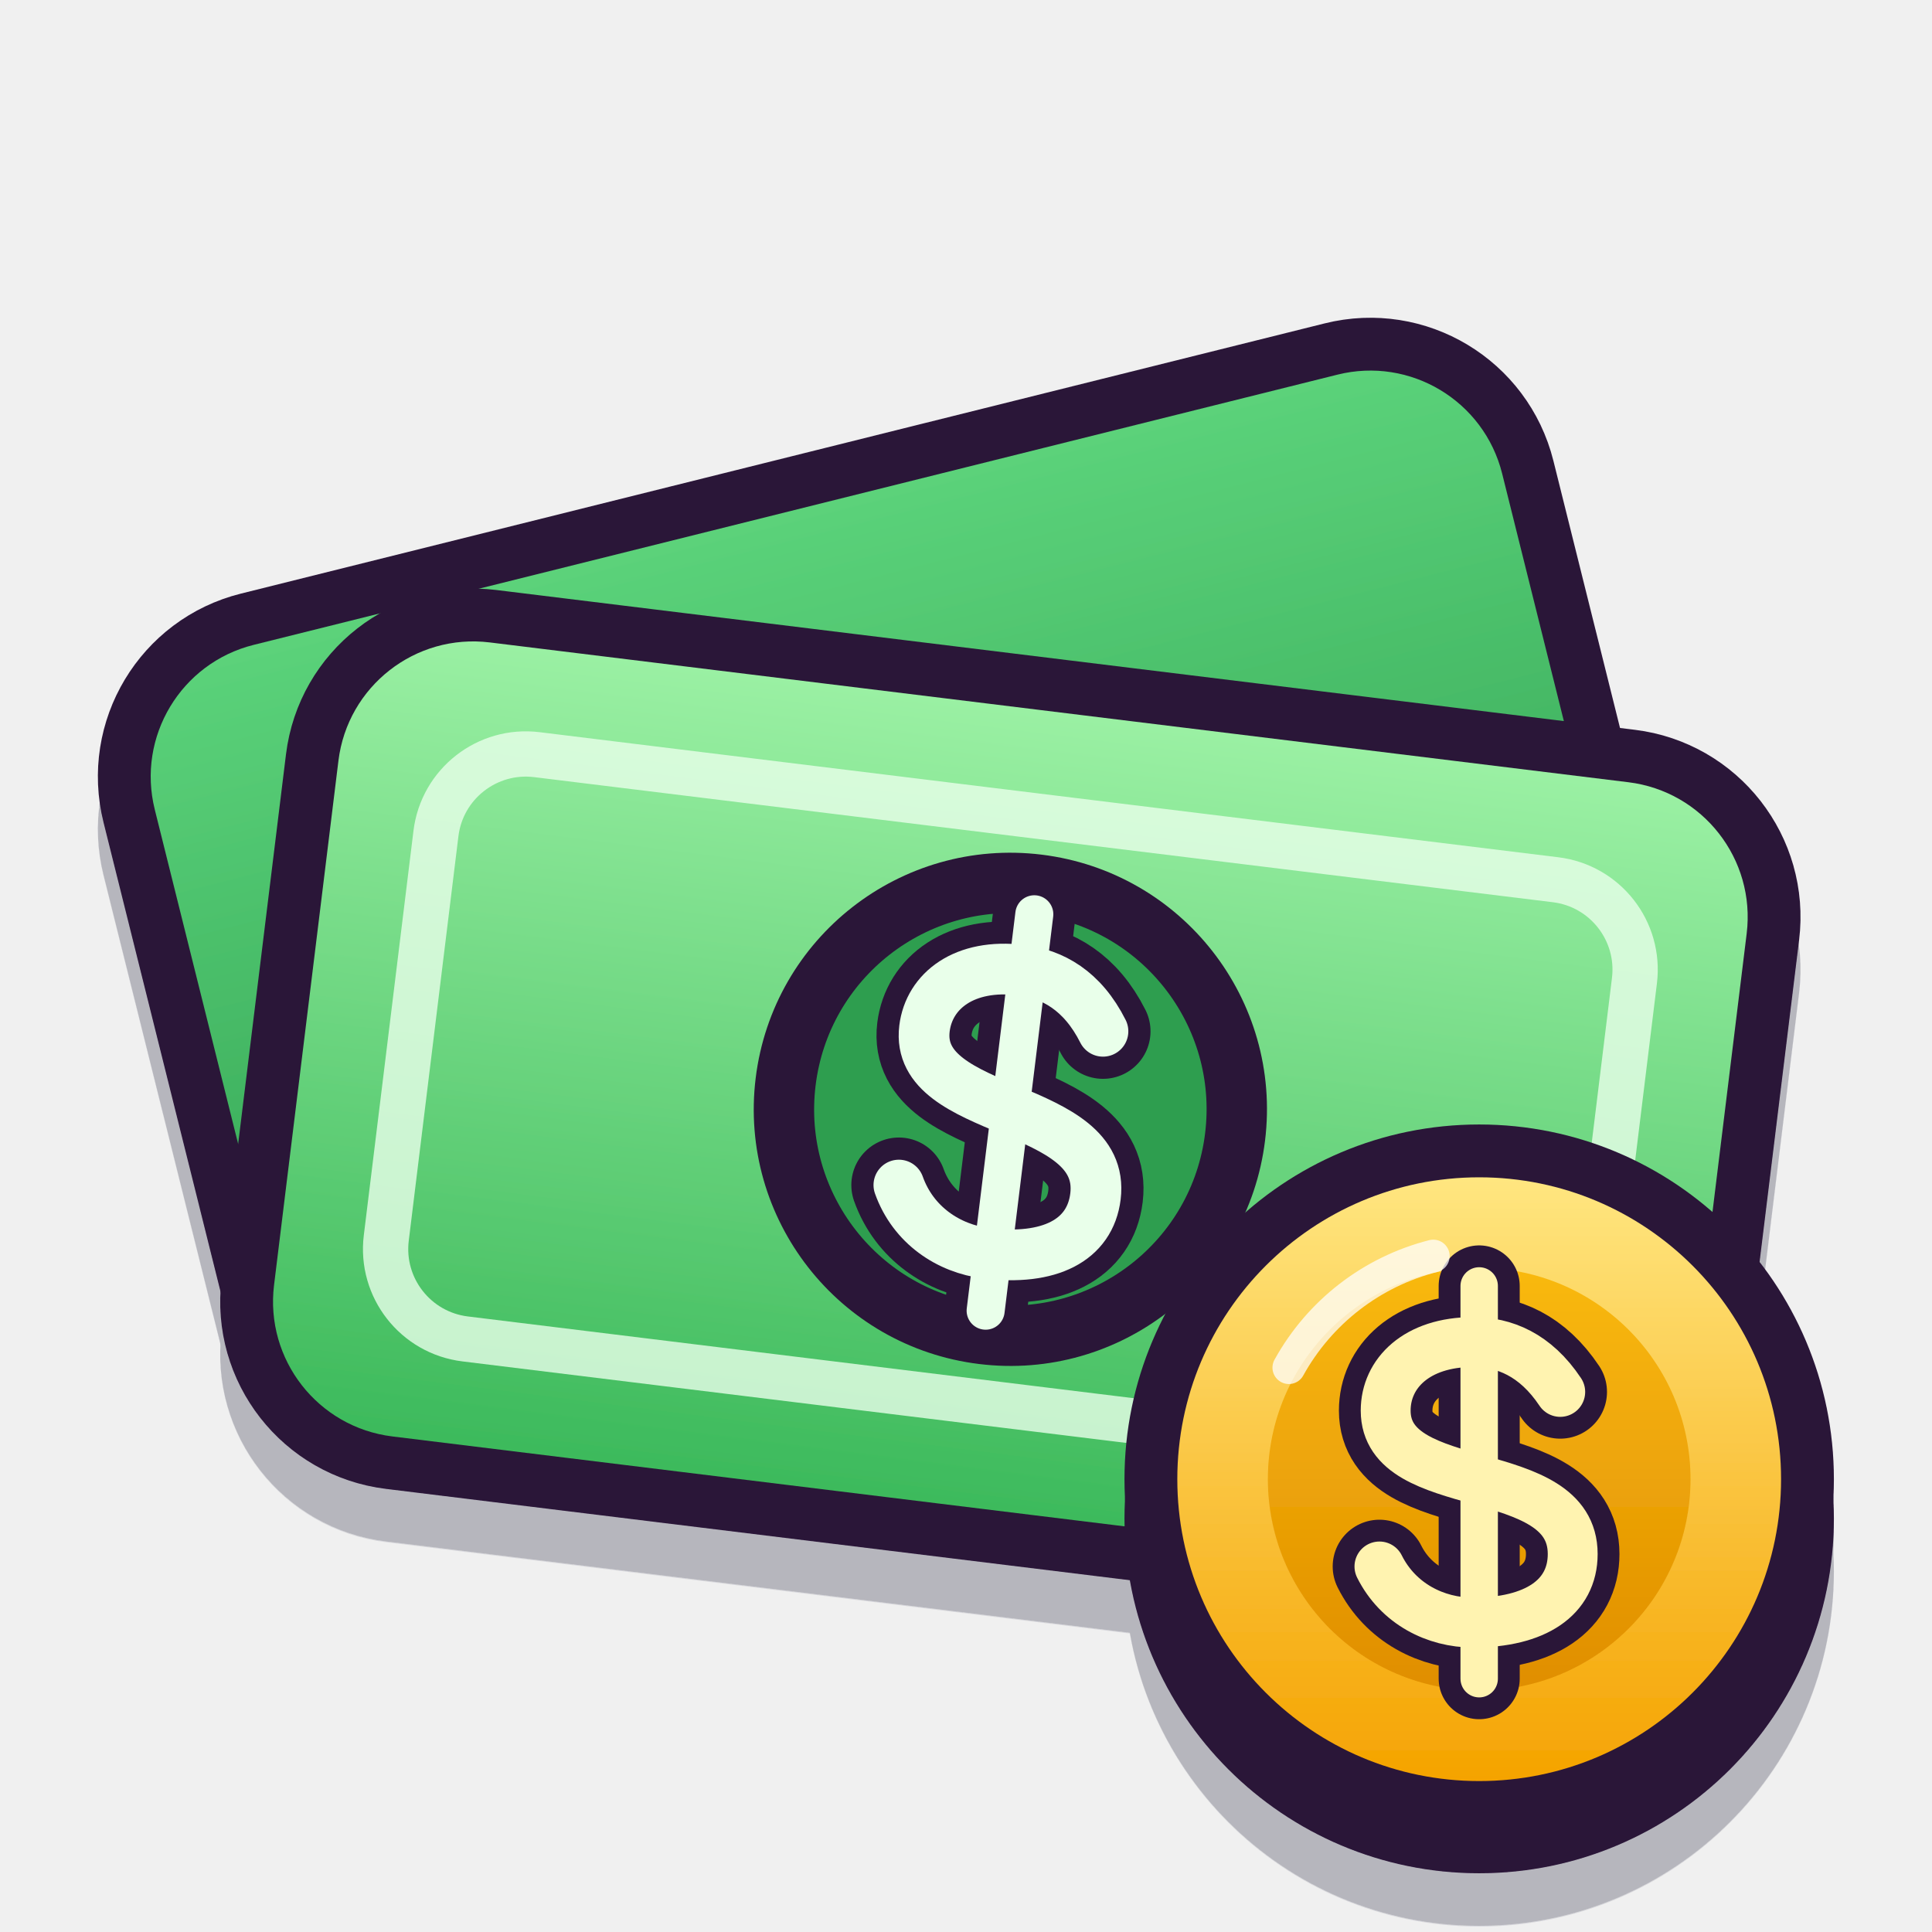
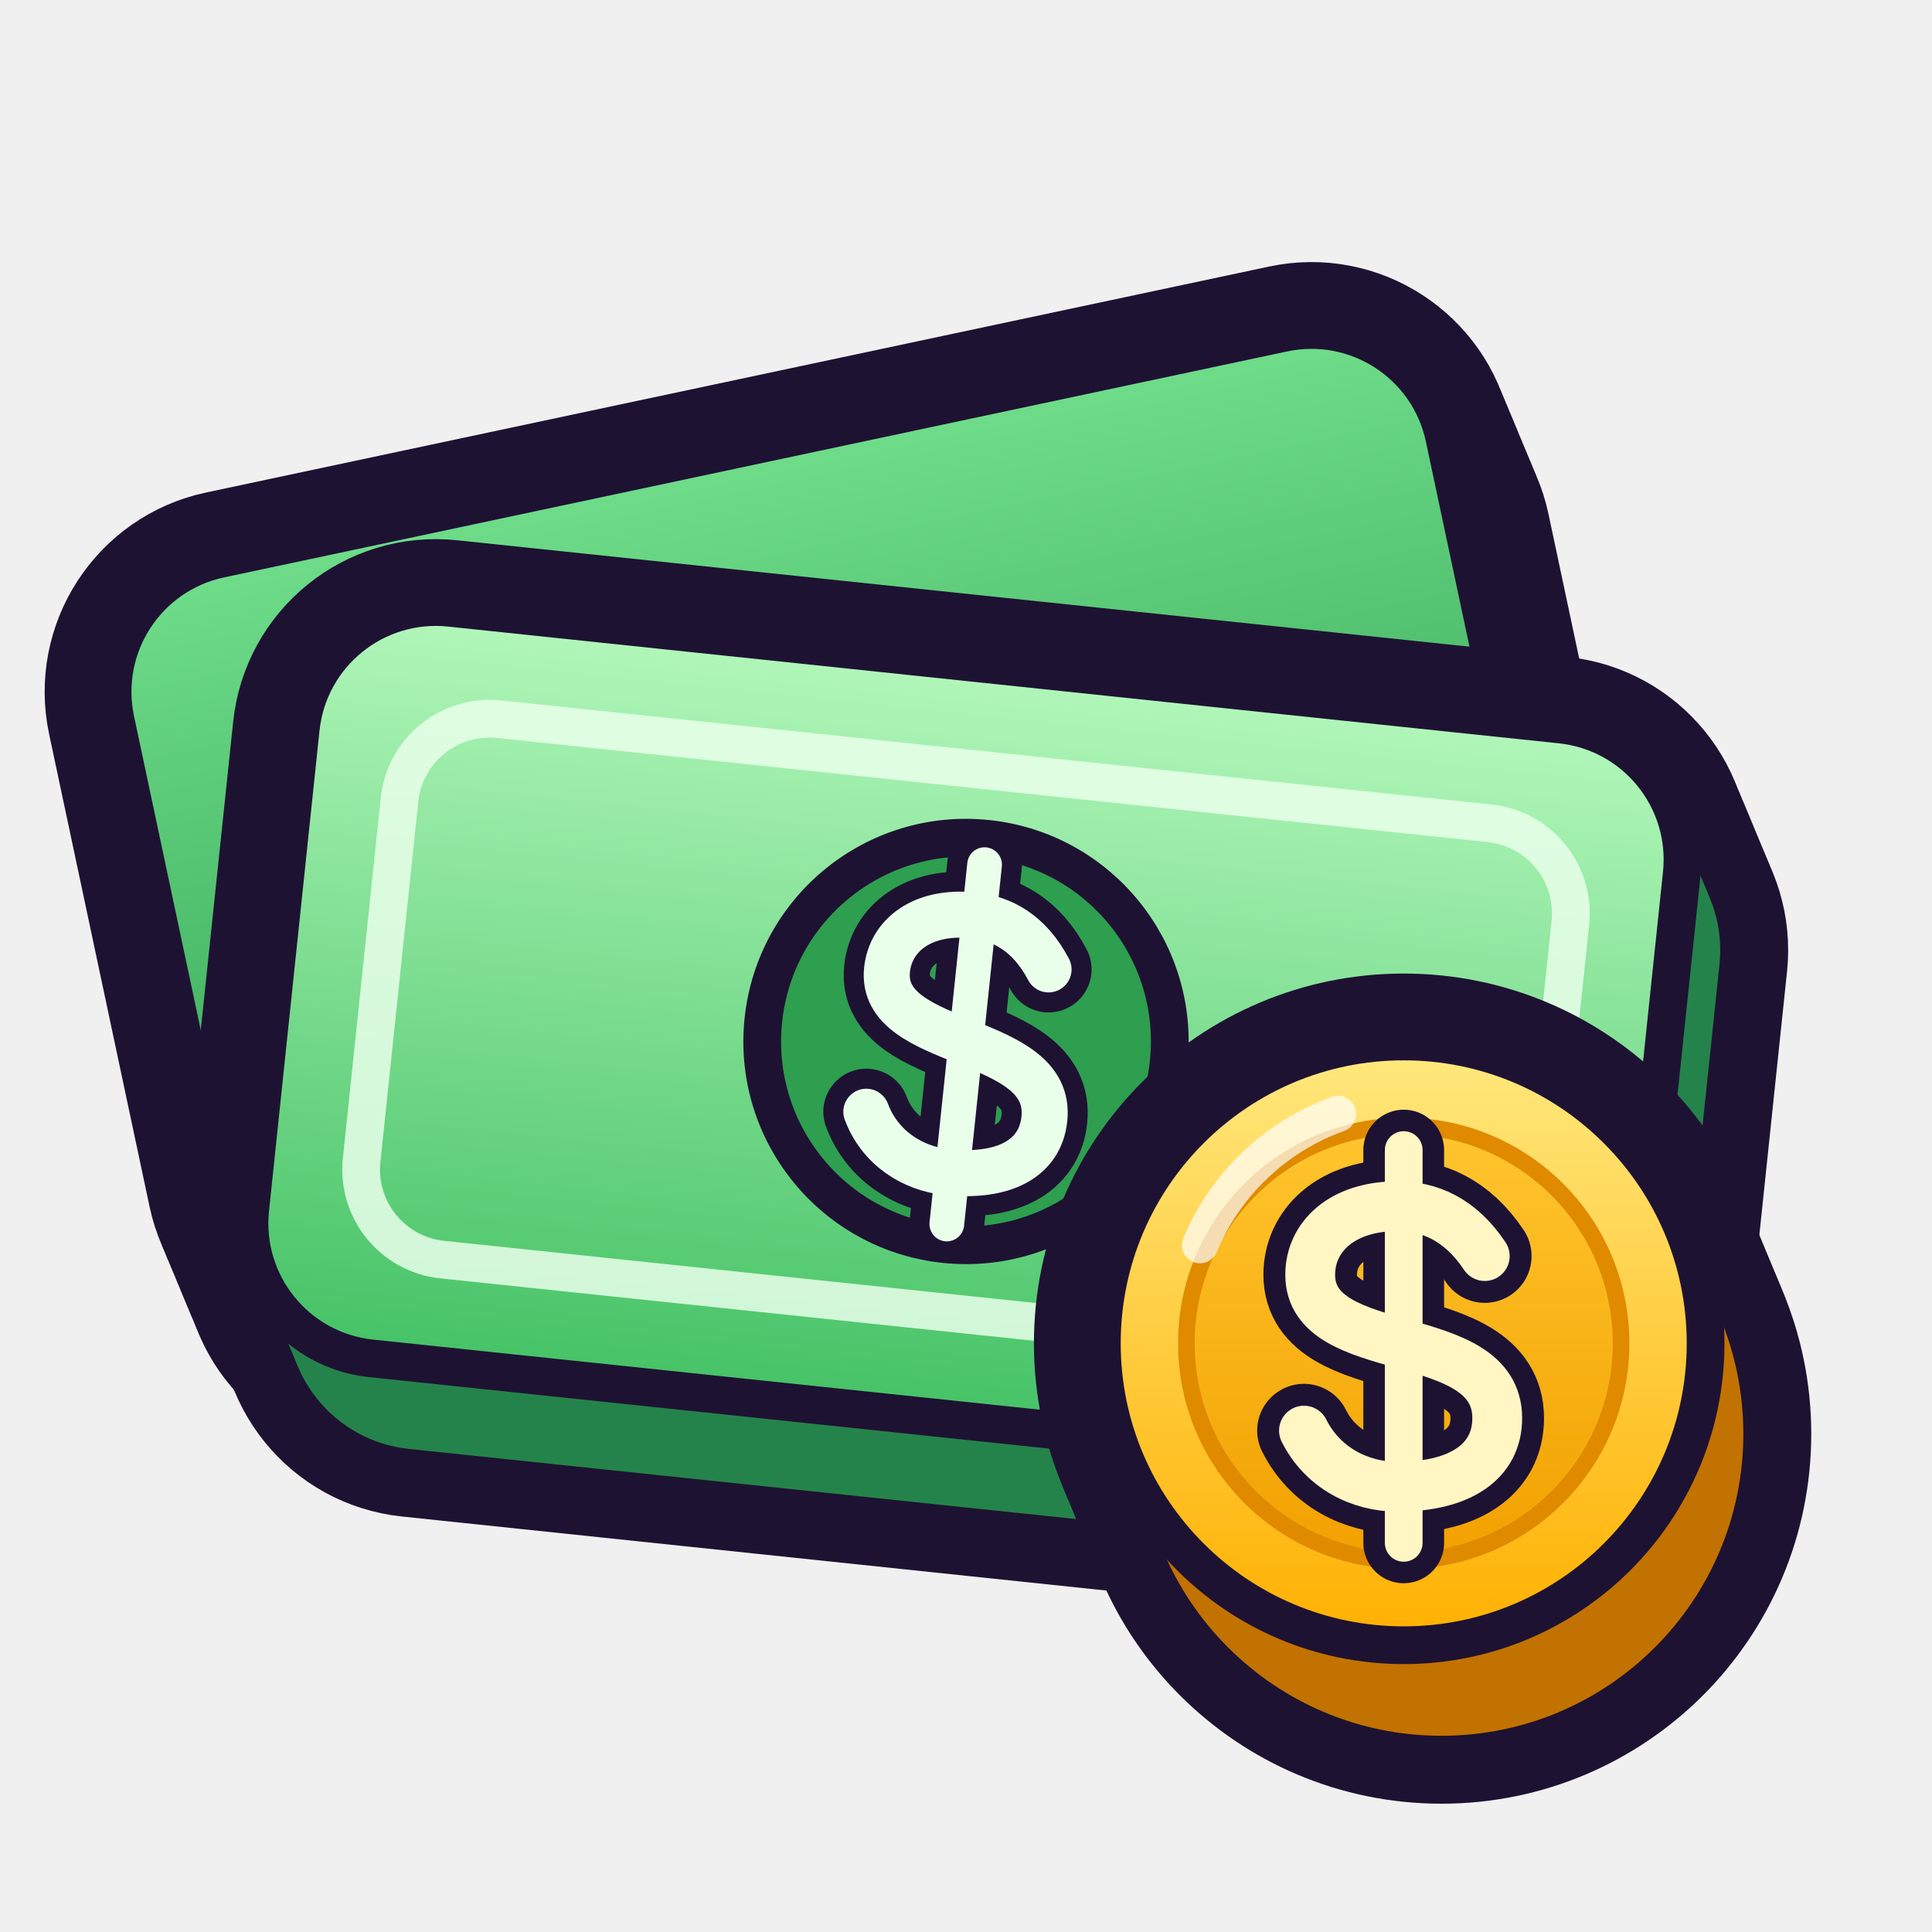
<svg xmlns="http://www.w3.org/2000/svg" viewBox="0 0 256 256" width="256" height="256">
  <defs>
-     <filter id="sh" x="-20%" y="-20%" width="140%" height="140%">
-       <feDropShadow dx="0" dy="7" stdDeviation="0" flood-color="#2A1638" flood-opacity="0.28" />
-     </filter>
+     <linearGradient id="sella" x1="0" y1="0" x2="0" y2="1">
+       <stop offset="0" stop-color="#6FDD8A" />
+       <stop offset="1" stop-color="#2E9E4F" />
+     </linearGradient>
+     <linearGradient id="sellb" x1="0" y1="0" x2="0" y2="1">
+       <stop offset="0" stop-color="#B2F7BA" />
+       <stop offset="1" stop-color="#45C266" />
+     </linearGradient>
+     <linearGradient id="sellca" x1="0" y1="0" x2="0" y2="1">
+       <stop offset="0" stop-color="#FFE97F" />
+       <stop offset="1" stop-color="#FFB000" />
+     </linearGradient>
+     <linearGradient id="sellcb" x1="0" y1="0" x2="0" y2="1">
+       <stop offset="0" stop-color="#FFC52E" />
+       <stop offset="1" stop-color="#F2A100" />
+     </linearGradient>
  </defs>
-   <g filter="url(#sh)">
-     <defs>
-       <linearGradient id="sella" x1="0" y1="0" x2="0" y2="1">
-         <stop offset="0" stop-color="#5BD27A" />
-         <stop offset="1" stop-color="#2E9E4F" />
-       </linearGradient>
-       <linearGradient id="sellb" x1="0" y1="0" x2="0" y2="1">
-         <stop offset="0" stop-color="#9AF0A3" />
-         <stop offset="1" stop-color="#3DBA5C" />
-       </linearGradient>
-     </defs>
-     <g transform="rotate(-14 118 118)">
-       <rect x="26" y="66" width="184" height="104" rx="18" fill="url(#sella)" stroke="#2A1638" stroke-width="14" stroke-linejoin="round" paint-order="stroke" />
-     </g>
-     <g transform="rotate(7 134 146)">
-       <rect x="40" y="94" width="188" height="106" rx="18" fill="url(#sellb)" stroke="#2A1638" stroke-width="14" stroke-linejoin="round" paint-order="stroke" />
-       <rect x="54" y="108" width="160" height="78" rx="12" fill="none" stroke="#E9FFEA" stroke-width="6" opacity="0.8" />
-       <circle cx="134" cy="147" r="30" fill="#2E9E4F" stroke="#2A1638" stroke-width="8" />
-       <path d="M134 120.96 V173.88" fill="none" stroke="#2A1638" stroke-width="10.92" stroke-linecap="round" />
-       <path d="M144.92 135.24 C141.56 130.2 137.36 128.52 133.16 128.52 C125.6 128.52 121.4 132.72 121.4 137.76 C121.4 149.52 146.6 144.48 146.6 157.08 C146.6 162.96 141.56 166.32 133.16 166.32 C128.12 166.32 123.08 163.8 120.56 158.76" fill="none" stroke="#2A1638" stroke-width="12.6" stroke-linecap="round" />
-       <path d="M134 120.96 V173.88" fill="none" stroke="#E9FFEA" stroke-width="5.04" stroke-linecap="round" />
-       <path d="M144.92 135.24 C141.56 130.2 137.36 128.52 133.16 128.52 C125.6 128.52 121.4 132.72 121.4 137.76 C121.4 149.52 146.6 144.48 146.6 157.08 C146.6 162.96 141.56 166.32 133.16 166.32 C128.12 166.32 123.08 163.8 120.56 158.76" fill="none" stroke="#E9FFEA" stroke-width="6.72" stroke-linecap="round" />
-     </g>
-     <defs>
-       <linearGradient id="sellca" x1="0" y1="0" x2="0" y2="1">
-         <stop offset="0" stop-color="#FFE680" />
-         <stop offset="1" stop-color="#F5A300" />
-       </linearGradient>
-       <linearGradient id="sellcb" x1="0" y1="0" x2="0" y2="1">
-         <stop offset="0" stop-color="#F9B90F" />
-         <stop offset="1" stop-color="#E08E00" />
-       </linearGradient>
-     </defs>
-     <circle cx="196" cy="201.217" r="40" fill="#C26A00" stroke="#2A1638" stroke-width="14" stroke-linejoin="round" paint-order="stroke" />
-     <circle cx="196" cy="196" r="40" fill="url(#sellca)" stroke="#2A1638" stroke-width="14" stroke-linejoin="round" paint-order="stroke" />
-     <circle cx="196" cy="196" r="28.0" fill="url(#sellcb)" />
-     <path d="M196 170.391 V222.435" fill="none" stroke="#2A1638" stroke-width="10.739" stroke-linecap="round" />
-     <path d="M206.739 184.435 C203.435 179.478 199.304 177.826 195.174 177.826 C187.739 177.826 183.609 181.957 183.609 186.913 C183.609 198.478 208.391 193.522 208.391 205.913 C208.391 211.696 203.435 215.0 195.174 215.0 C190.217 215.0 185.261 212.522 182.783 207.565" fill="none" stroke="#2A1638" stroke-width="12.391" stroke-linecap="round" />
-     <path d="M196 170.391 V222.435" fill="none" stroke="#FFF3B0" stroke-width="4.957" stroke-linecap="round" />
-     <path d="M206.739 184.435 C203.435 179.478 199.304 177.826 195.174 177.826 C187.739 177.826 183.609 181.957 183.609 186.913 C183.609 198.478 208.391 193.522 208.391 205.913 C208.391 211.696 203.435 215.0 195.174 215.0 C190.217 215.0 185.261 212.522 182.783 207.565" fill="none" stroke="#FFF3B0" stroke-width="6.609" stroke-linecap="round" />
-     <path d="M170.783 181.217 A30.435 30.435 0 0 1 189.913 166.435" fill="none" stroke="#FFFFFF" stroke-width="4.348" stroke-linecap="round" opacity="0.75" />
+   <rect x="20" y="58" width="180" height="100" rx="18" transform="rotate(-12 110 108)" fill="#1E1233" stroke="#1E1233" stroke-width="18" stroke-linejoin="round" />
+   <g transform="translate(0.62 1.50)">
+     <rect x="20" y="58" width="180" height="100" rx="18" transform="rotate(-12 110 108)" fill="#1E1233" stroke="#1E1233" stroke-width="18" stroke-linejoin="round" />
  </g>
+   <g transform="translate(1.25 3.00)">
+     <rect x="20" y="58" width="180" height="100" rx="18" transform="rotate(-12 110 108)" fill="#1E1233" stroke="#1E1233" stroke-width="18" stroke-linejoin="round" />
+   </g>
+   <g transform="translate(1.88 4.50)">
+     <rect x="20" y="58" width="180" height="100" rx="18" transform="rotate(-12 110 108)" fill="#1E1233" stroke="#1E1233" stroke-width="18" stroke-linejoin="round" />
+   </g>
+   <g transform="translate(2.50 6.00)">
+     <rect x="20" y="58" width="180" height="100" rx="18" transform="rotate(-12 110 108)" fill="#1E1233" stroke="#1E1233" stroke-width="18" stroke-linejoin="round" />
+   </g>
+   <g transform="translate(3.12 7.50)">
+     <rect x="20" y="58" width="180" height="100" rx="18" transform="rotate(-12 110 108)" fill="#1E1233" stroke="#1E1233" stroke-width="18" stroke-linejoin="round" />
+   </g>
+   <g transform="translate(3.75 9.00)">
+     <rect x="20" y="58" width="180" height="100" rx="18" transform="rotate(-12 110 108)" fill="#1E1233" stroke="#1E1233" stroke-width="18" stroke-linejoin="round" />
+   </g>
+   <g transform="translate(4.38 10.50)">
+     <rect x="20" y="58" width="180" height="100" rx="18" transform="rotate(-12 110 108)" fill="#1E1233" stroke="#1E1233" stroke-width="18" stroke-linejoin="round" />
+   </g>
+   <g transform="translate(5.00 12.00)">
+     <rect x="20" y="58" width="180" height="100" rx="18" transform="rotate(-12 110 108)" fill="#1E1233" stroke="#1E1233" stroke-width="18" stroke-linejoin="round" />
+   </g>
+   <g transform="translate(0.62 1.50)">
+     <rect x="20" y="58" width="180" height="100" rx="18" transform="rotate(-12 110 108)" fill="#1F7038" />
+   </g>
+   <g transform="translate(1.25 3.00)">
+     <rect x="20" y="58" width="180" height="100" rx="18" transform="rotate(-12 110 108)" fill="#1F7038" />
+   </g>
+   <g transform="translate(1.88 4.50)">
+     <rect x="20" y="58" width="180" height="100" rx="18" transform="rotate(-12 110 108)" fill="#1F7038" />
+   </g>
+   <g transform="translate(2.50 6.00)">
+     <rect x="20" y="58" width="180" height="100" rx="18" transform="rotate(-12 110 108)" fill="#1F7038" />
+   </g>
+   <g transform="translate(3.12 7.50)">
+     <rect x="20" y="58" width="180" height="100" rx="18" transform="rotate(-12 110 108)" fill="#1F7038" />
+   </g>
+   <g transform="translate(3.75 9.00)">
+     <rect x="20" y="58" width="180" height="100" rx="18" transform="rotate(-12 110 108)" fill="#1F7038" />
+   </g>
+   <g transform="translate(4.38 10.50)">
+     <rect x="20" y="58" width="180" height="100" rx="18" transform="rotate(-12 110 108)" fill="#1F7038" />
+   </g>
+   <g transform="translate(5.00 12.00)">
+     <rect x="20" y="58" width="180" height="100" rx="18" transform="rotate(-12 110 108)" fill="#1F7038" />
+   </g>
+   <rect x="20" y="58" width="180" height="100" rx="18" transform="rotate(-12 110 108)" fill="url(#sella)" stroke="#1E1233" stroke-width="5" stroke-linejoin="round" />
+   <rect x="36" y="88" width="184" height="100" rx="18" transform="rotate(6 128 138)" fill="#1E1233" stroke="#1E1233" stroke-width="18" stroke-linejoin="round" />
+   <g transform="translate(0.62 1.50)">
+     <rect x="36" y="88" width="184" height="100" rx="18" transform="rotate(6 128 138)" fill="#1E1233" stroke="#1E1233" stroke-width="18" stroke-linejoin="round" />
+   </g>
+   <g transform="translate(1.25 3.00)">
+     <rect x="36" y="88" width="184" height="100" rx="18" transform="rotate(6 128 138)" fill="#1E1233" stroke="#1E1233" stroke-width="18" stroke-linejoin="round" />
+   </g>
+   <g transform="translate(1.88 4.50)">
+     <rect x="36" y="88" width="184" height="100" rx="18" transform="rotate(6 128 138)" fill="#1E1233" stroke="#1E1233" stroke-width="18" stroke-linejoin="round" />
+   </g>
+   <g transform="translate(2.50 6.00)">
+     <rect x="36" y="88" width="184" height="100" rx="18" transform="rotate(6 128 138)" fill="#1E1233" stroke="#1E1233" stroke-width="18" stroke-linejoin="round" />
+   </g>
+   <g transform="translate(3.12 7.50)">
+     <rect x="36" y="88" width="184" height="100" rx="18" transform="rotate(6 128 138)" fill="#1E1233" stroke="#1E1233" stroke-width="18" stroke-linejoin="round" />
+   </g>
+   <g transform="translate(3.75 9.00)">
+     <rect x="36" y="88" width="184" height="100" rx="18" transform="rotate(6 128 138)" fill="#1E1233" stroke="#1E1233" stroke-width="18" stroke-linejoin="round" />
+   </g>
+   <g transform="translate(4.38 10.50)">
+     <rect x="36" y="88" width="184" height="100" rx="18" transform="rotate(6 128 138)" fill="#1E1233" stroke="#1E1233" stroke-width="18" stroke-linejoin="round" />
+   </g>
+   <g transform="translate(5.00 12.00)">
+     <rect x="36" y="88" width="184" height="100" rx="18" transform="rotate(6 128 138)" fill="#1E1233" stroke="#1E1233" stroke-width="18" stroke-linejoin="round" />
+   </g>
+   <g transform="translate(0.62 1.50)">
+     <rect x="36" y="88" width="184" height="100" rx="18" transform="rotate(6 128 138)" fill="#24834A" />
+   </g>
+   <g transform="translate(1.25 3.00)">
+     <rect x="36" y="88" width="184" height="100" rx="18" transform="rotate(6 128 138)" fill="#24834A" />
+   </g>
+   <g transform="translate(1.88 4.50)">
+     <rect x="36" y="88" width="184" height="100" rx="18" transform="rotate(6 128 138)" fill="#24834A" />
+   </g>
+   <g transform="translate(2.50 6.00)">
+     <rect x="36" y="88" width="184" height="100" rx="18" transform="rotate(6 128 138)" fill="#24834A" />
+   </g>
+   <g transform="translate(3.12 7.50)">
+     <rect x="36" y="88" width="184" height="100" rx="18" transform="rotate(6 128 138)" fill="#24834A" />
+   </g>
+   <g transform="translate(3.75 9.00)">
+     <rect x="36" y="88" width="184" height="100" rx="18" transform="rotate(6 128 138)" fill="#24834A" />
+   </g>
+   <g transform="translate(4.38 10.50)">
+     <rect x="36" y="88" width="184" height="100" rx="18" transform="rotate(6 128 138)" fill="#24834A" />
+   </g>
+   <g transform="translate(5.00 12.00)">
+     <rect x="36" y="88" width="184" height="100" rx="18" transform="rotate(6 128 138)" fill="#24834A" />
+   </g>
+   <rect x="36" y="88" width="184" height="100" rx="18" transform="rotate(6 128 138)" fill="url(#sellb)" stroke="#1E1233" stroke-width="5" stroke-linejoin="round" />
+   <g transform="rotate(6 128 138)">
+     <rect x="50" y="102" width="156" height="72" rx="12" fill="none" stroke="#E9FFEA" stroke-width="5" opacity="0.85" />
+     <circle cx="128" cy="138" r="27" fill="#2E9E4F" stroke="#1E1233" stroke-width="5" />
+     <path d="M128 114.44 V162.32" fill="none" stroke="#1E1233" stroke-width="9.9" stroke-linecap="round" />
+     <path d="M137.88 127.36 C134.84 122.8 131.04 121.28 127.24 121.28 C120.4 121.28 116.6 125.08 116.6 129.64 C116.6 140.28 139.4 135.72 139.4 147.12 C139.4 152.44 134.84 155.48 127.24 155.48 C122.68 155.48 118.12 153.2 115.84 148.64" fill="none" stroke="#1E1233" stroke-width="11.4" stroke-linecap="round" />
+     <path d="M128 114.44 V162.32" fill="none" stroke="#E9FFEA" stroke-width="4.6" stroke-linecap="round" />
+     <path d="M137.88 127.36 C134.84 122.8 131.04 121.28 127.24 121.28 C120.4 121.28 116.6 125.08 116.6 129.64 C116.6 140.28 139.4 135.72 139.4 147.12 C139.4 152.44 134.84 155.48 127.24 155.48 C122.68 155.48 118.12 153.2 115.84 148.64" fill="none" stroke="#E9FFEA" stroke-width="6.1" stroke-linecap="round" />
+   </g>
+   <circle cx="186" cy="178" r="40" fill="#1E1233" stroke="#1E1233" stroke-width="18" stroke-linejoin="round" />
+   <g transform="translate(0.62 1.50)">
+     <circle cx="186" cy="178" r="40" fill="#1E1233" stroke="#1E1233" stroke-width="18" stroke-linejoin="round" />
+   </g>
+   <g transform="translate(1.25 3.00)">
+     <circle cx="186" cy="178" r="40" fill="#1E1233" stroke="#1E1233" stroke-width="18" stroke-linejoin="round" />
+   </g>
+   <g transform="translate(1.88 4.50)">
+     <circle cx="186" cy="178" r="40" fill="#1E1233" stroke="#1E1233" stroke-width="18" stroke-linejoin="round" />
+   </g>
+   <g transform="translate(2.50 6.00)">
+     <circle cx="186" cy="178" r="40" fill="#1E1233" stroke="#1E1233" stroke-width="18" stroke-linejoin="round" />
+   </g>
+   <g transform="translate(3.12 7.50)">
+     <circle cx="186" cy="178" r="40" fill="#1E1233" stroke="#1E1233" stroke-width="18" stroke-linejoin="round" />
+   </g>
+   <g transform="translate(3.75 9.00)">
+     <circle cx="186" cy="178" r="40" fill="#1E1233" stroke="#1E1233" stroke-width="18" stroke-linejoin="round" />
+   </g>
+   <g transform="translate(4.38 10.50)">
+     <circle cx="186" cy="178" r="40" fill="#1E1233" stroke="#1E1233" stroke-width="18" stroke-linejoin="round" />
+   </g>
+   <g transform="translate(5.00 12.00)">
+     <circle cx="186" cy="178" r="40" fill="#1E1233" stroke="#1E1233" stroke-width="18" stroke-linejoin="round" />
+   </g>
+   <g transform="translate(0.62 1.50)">
+     <circle cx="186" cy="178" r="40" fill="#C27200" />
+   </g>
+   <g transform="translate(1.25 3.00)">
+     <circle cx="186" cy="178" r="40" fill="#C27200" />
+   </g>
+   <g transform="translate(1.88 4.50)">
+     <circle cx="186" cy="178" r="40" fill="#C27200" />
+   </g>
+   <g transform="translate(2.50 6.00)">
+     <circle cx="186" cy="178" r="40" fill="#C27200" />
+   </g>
+   <g transform="translate(3.12 7.50)">
+     <circle cx="186" cy="178" r="40" fill="#C27200" />
+   </g>
+   <g transform="translate(3.75 9.00)">
+     <circle cx="186" cy="178" r="40" fill="#C27200" />
+   </g>
+   <g transform="translate(4.38 10.50)">
+     <circle cx="186" cy="178" r="40" fill="#C27200" />
+   </g>
+   <g transform="translate(5.00 12.00)">
+     <circle cx="186" cy="178" r="40" fill="#C27200" />
+   </g>
+   <circle cx="186" cy="178" r="40" fill="url(#sellca)" stroke="#1E1233" stroke-width="5" stroke-linejoin="round" />
+   <circle cx="186" cy="178" r="28.8" fill="url(#sellcb)" stroke="#E08A00" stroke-width="2.2" />
+   <path d="M186 152.391 V204.435" fill="none" stroke="#1E1233" stroke-width="10.7" stroke-linecap="round" />
+   <path d="M196.739 166.435 C193.435 161.478 189.304 159.826 185.174 159.826 C177.739 159.826 173.609 163.957 173.609 168.913 C173.609 180.478 198.391 175.522 198.391 187.913 C198.391 193.696 193.435 197.0 185.174 197.0 C180.217 197.0 175.261 194.522 172.783 189.565" fill="none" stroke="#1E1233" stroke-width="12.4" stroke-linecap="round" />
+   <path d="M186 152.391 V204.435" fill="none" stroke="#FFF6C4" stroke-width="5.0" stroke-linecap="round" />
+   <path d="M196.739 166.435 C193.435 161.478 189.304 159.826 185.174 159.826 C177.739 159.826 173.609 163.957 173.609 168.913 C173.609 180.478 198.391 175.522 198.391 187.913 C198.391 193.696 193.435 197.0 185.174 197.0 C180.217 197.0 175.261 194.522 172.783 189.565" fill="none" stroke="#FFF6C4" stroke-width="6.6" stroke-linecap="round" />
+   <path d="M159.0 165.0 A31.3 31.3 0 0 1 177.3 147.6" fill="none" stroke="#FFFFFF" stroke-width="4.783" stroke-linecap="round" opacity="0.7" />
</svg>
